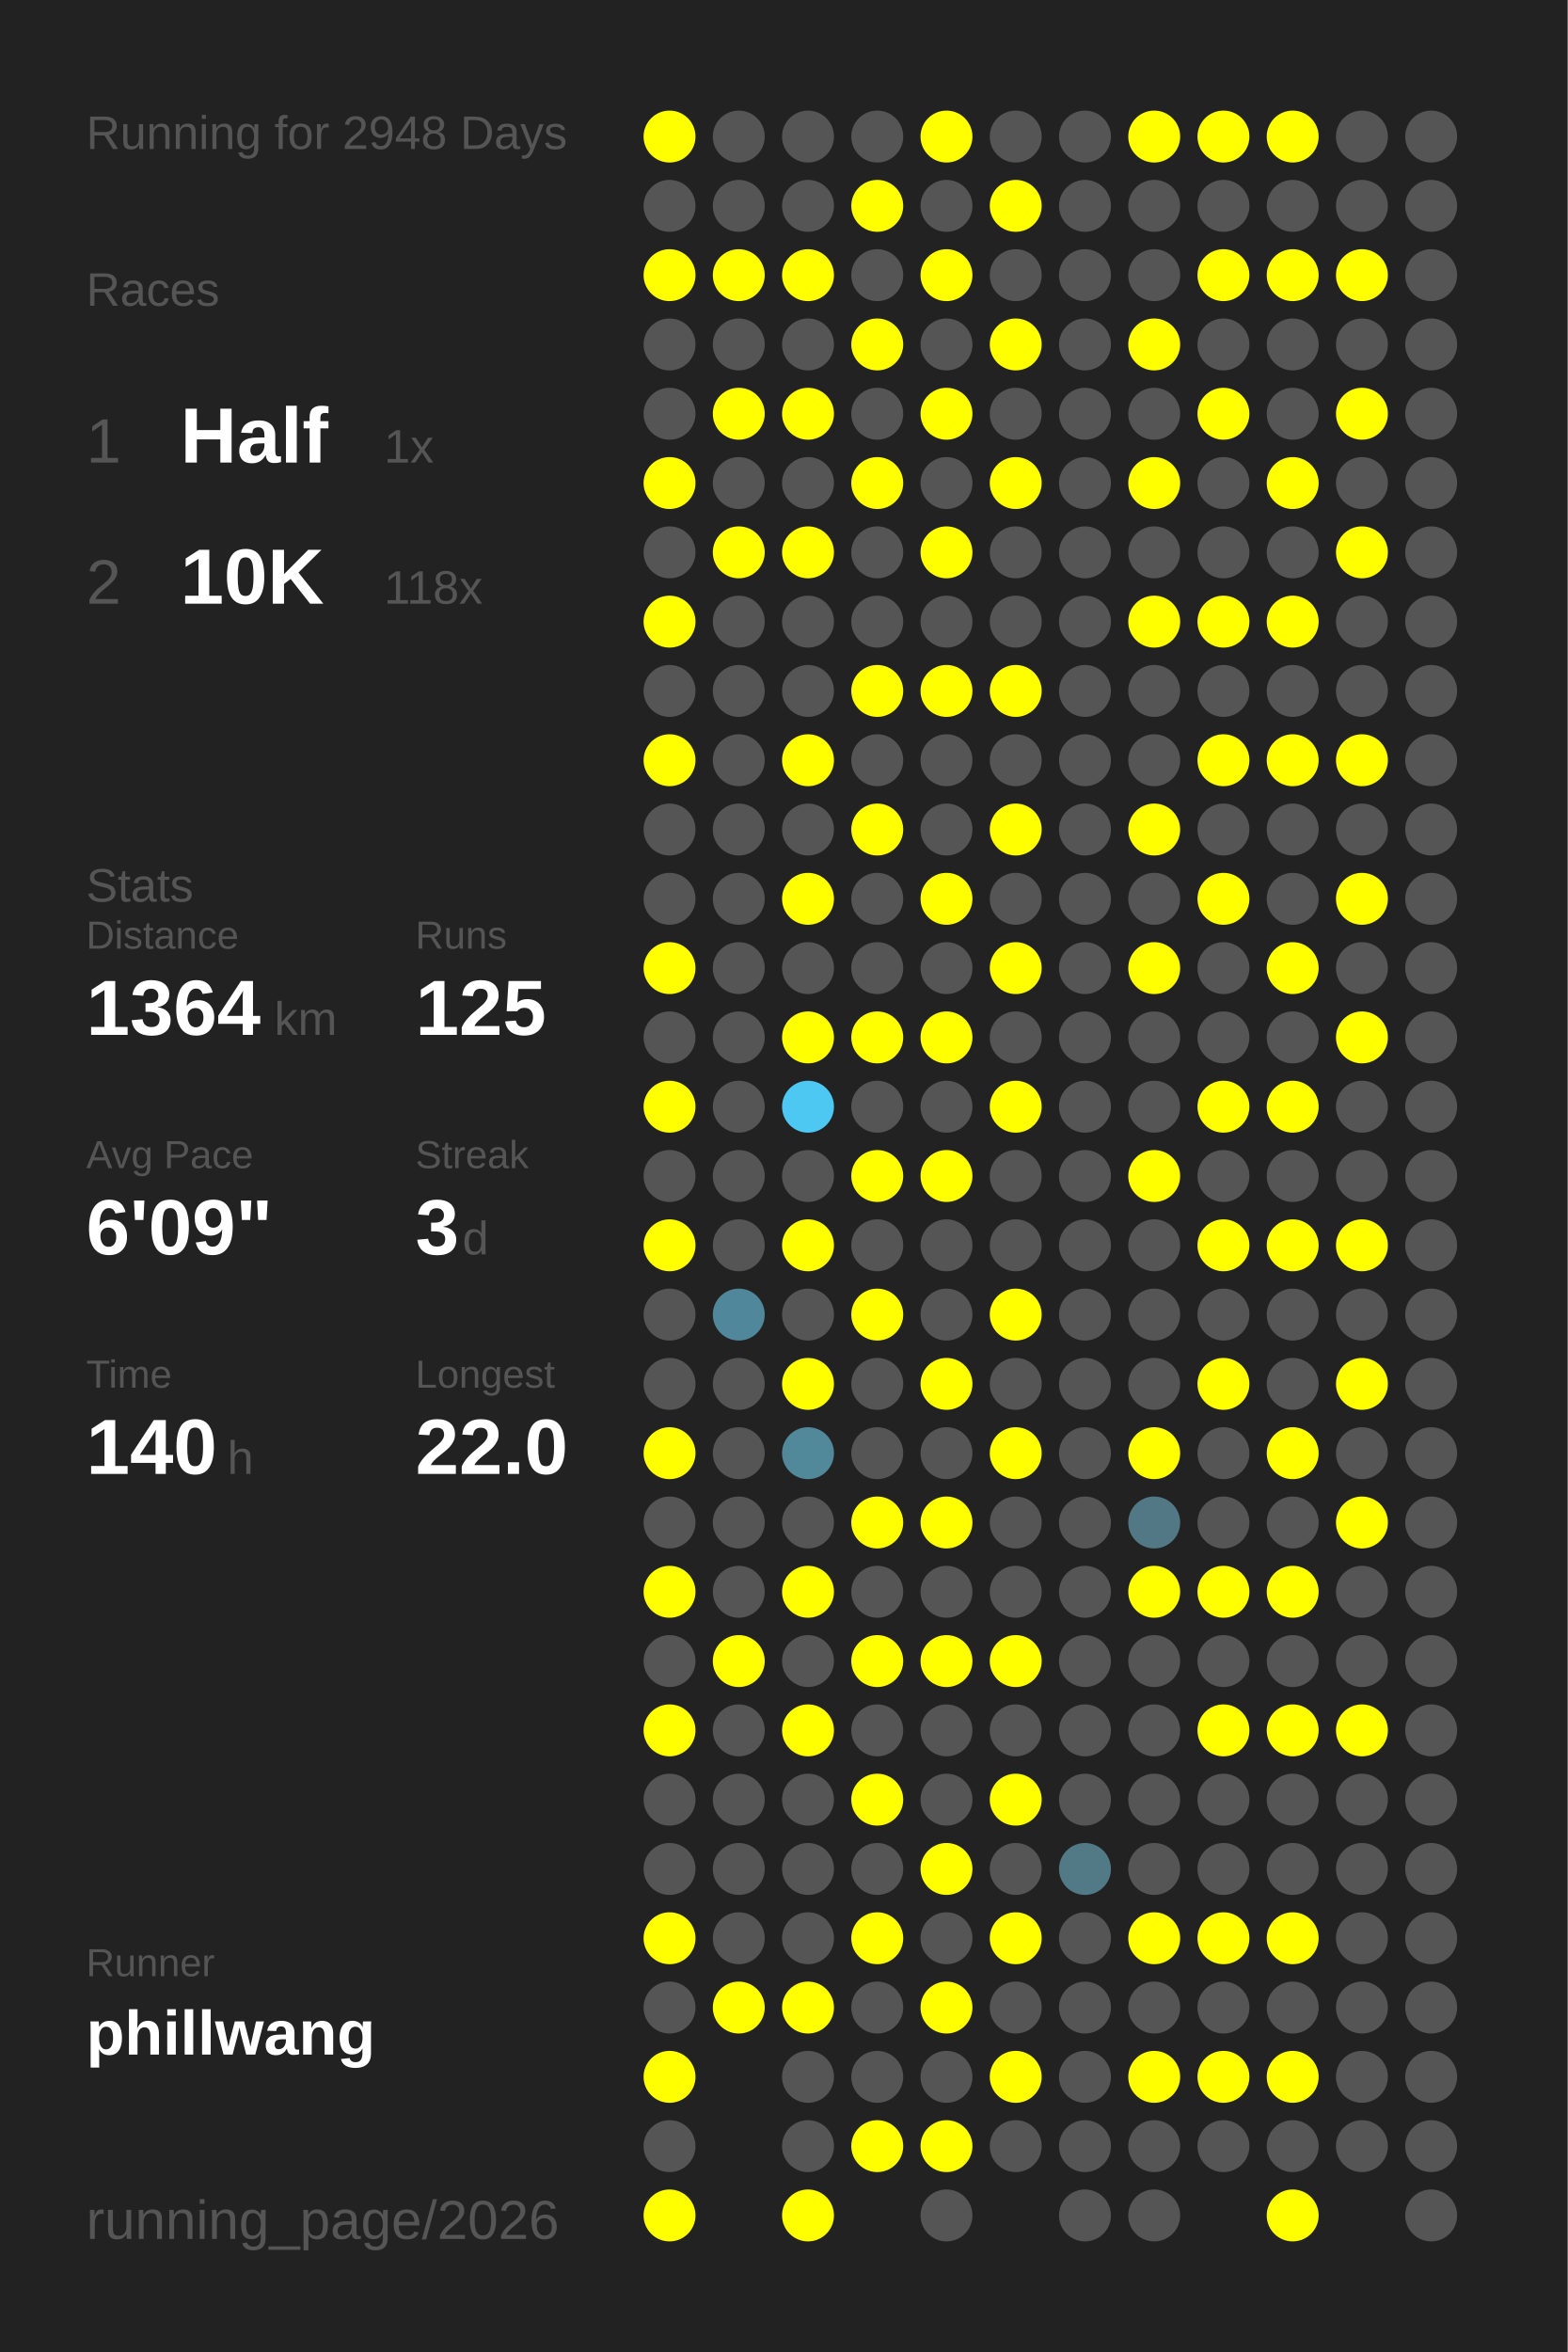
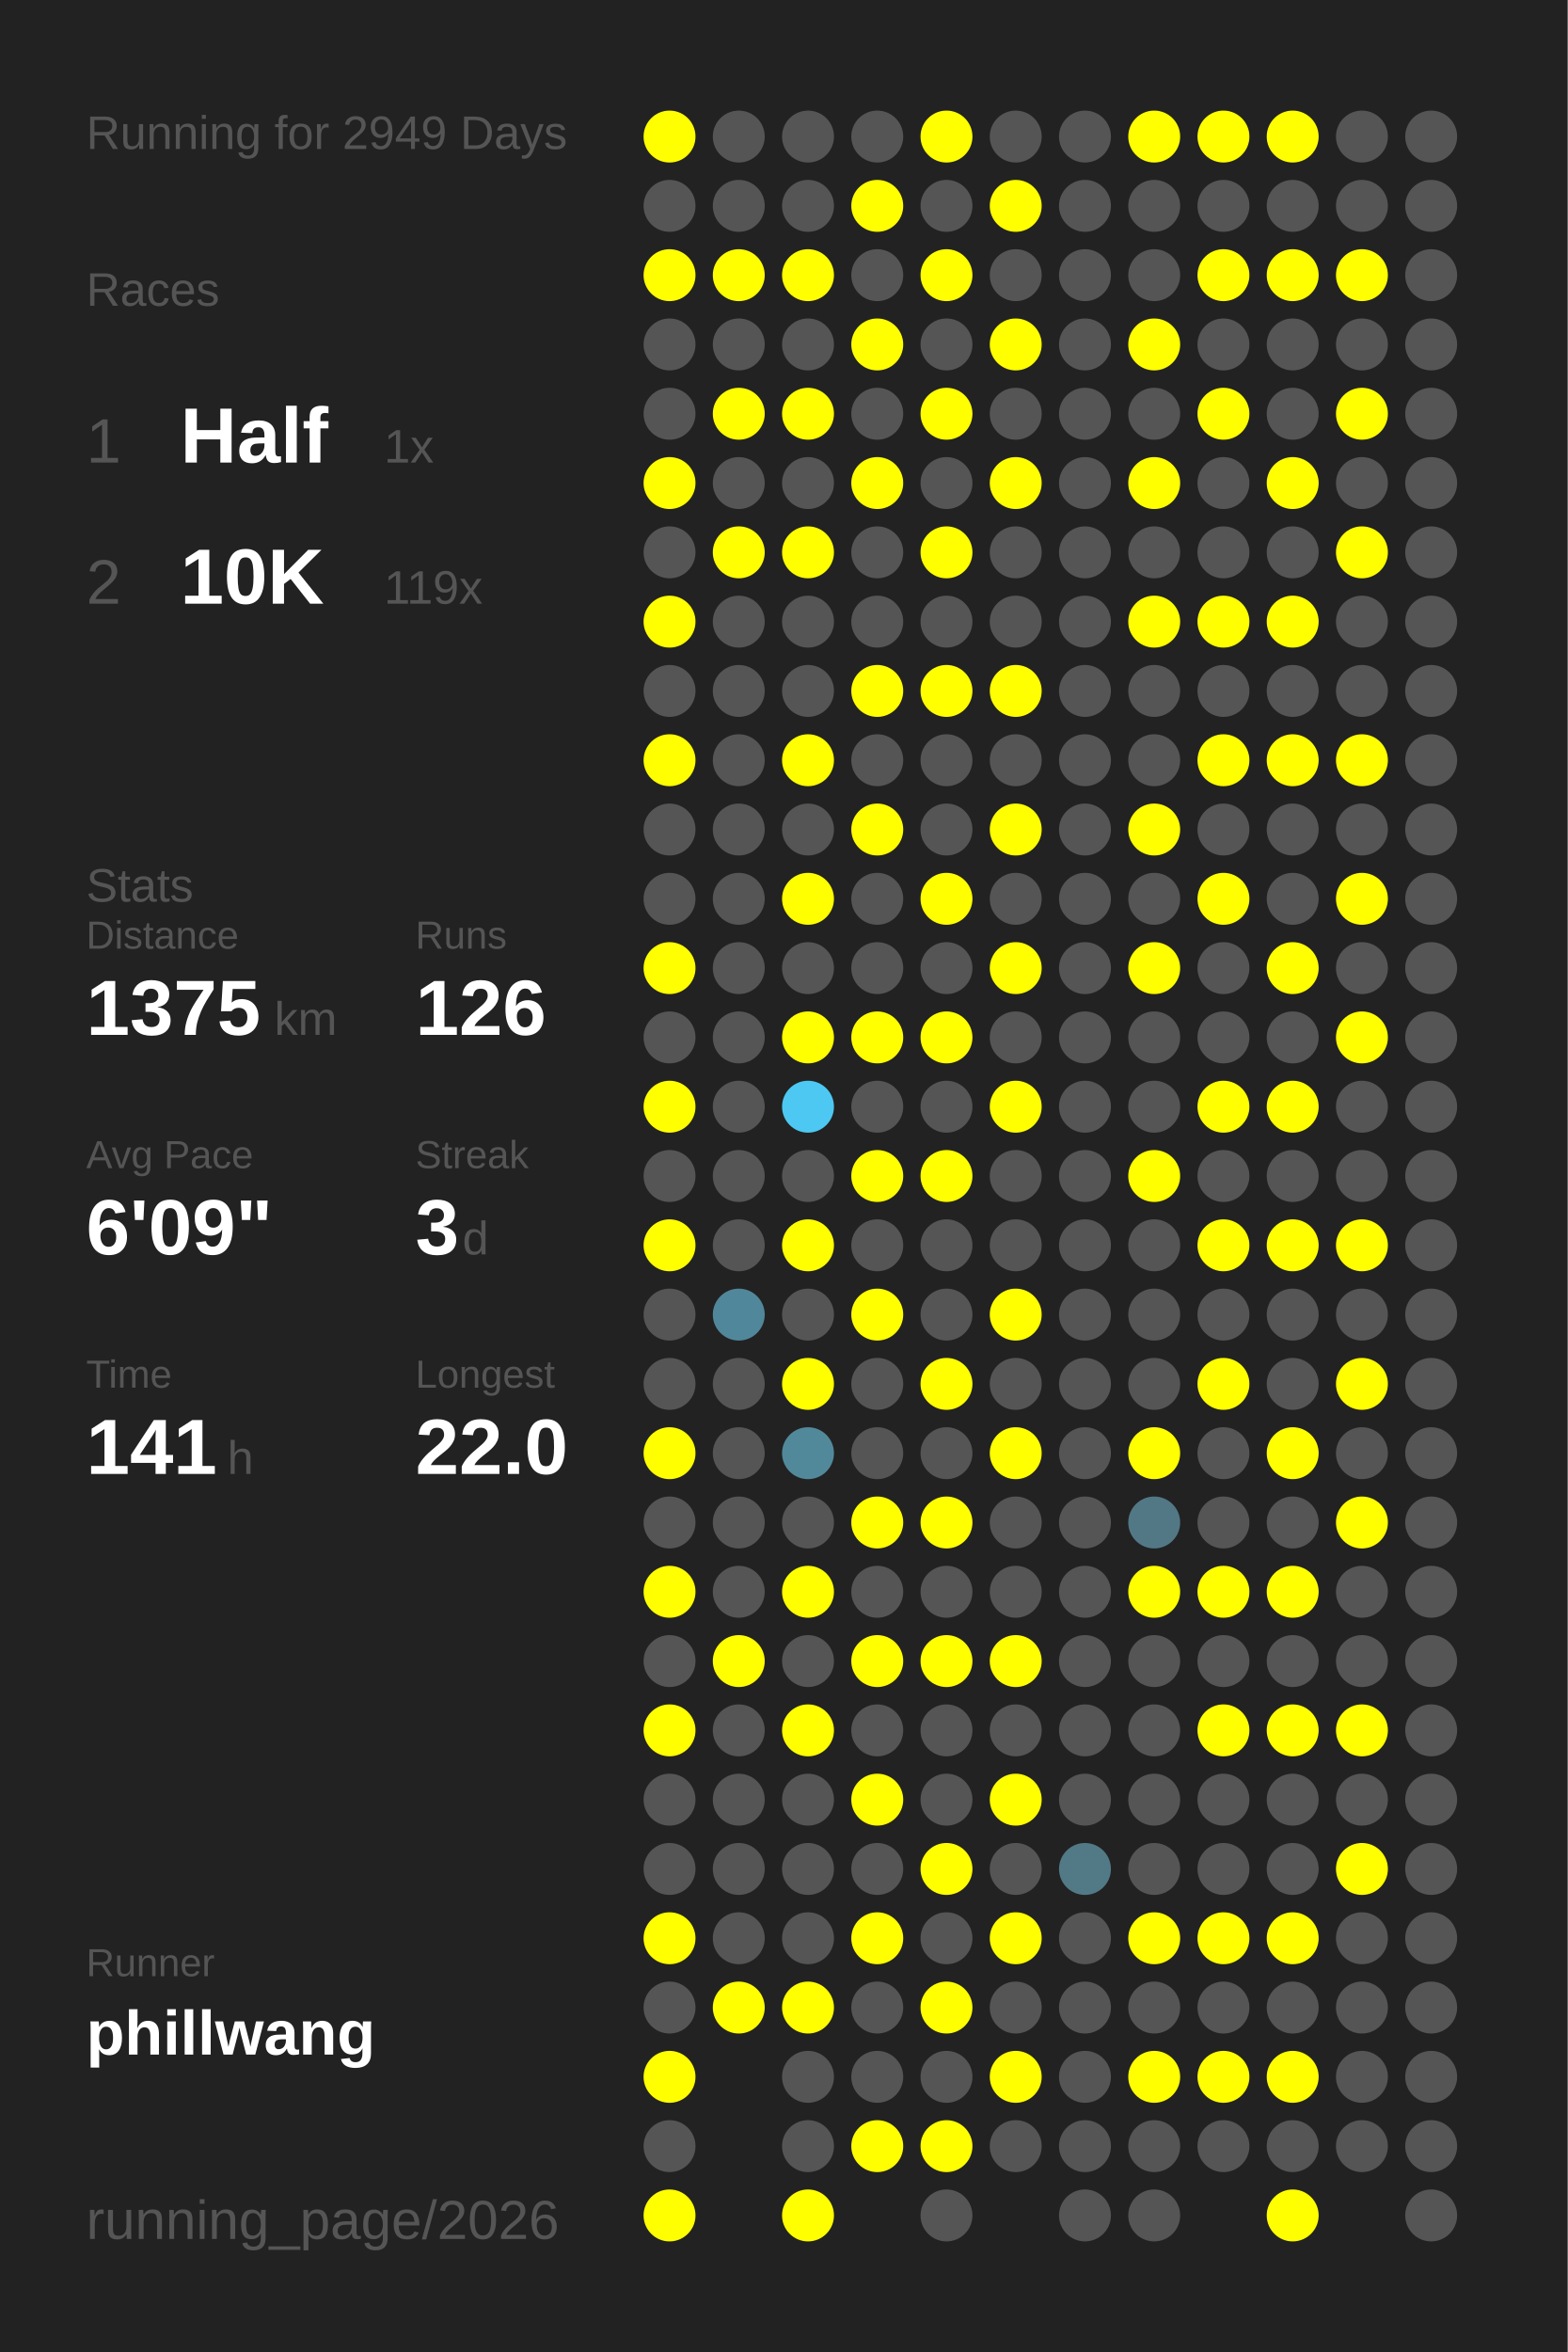
<svg xmlns="http://www.w3.org/2000/svg" baseProfile="full" height="300mm" version="1.1" viewBox="0,0,200,300" width="200mm">
  <defs />
  <rect fill="#222222" height="300" width="200" x="0" y="0" />
-   <text fill="#555555" style="font-size:6px; font-family:Arial;" x="11" y="19">Running for 2948 Days</text>
+   <text fill="#555555" style="font-size:6px; font-family:Arial;" x="11" y="19">Running for 2949 Days</text>
  <text fill="#555555" style="font-size:6px; font-family:Arial;" x="11" y="39">Races</text>
  <text fill="#555555" style="font-size:8px; font-family:Arial;" x="11" y="59">1</text>
  <text fill="#FFFFFF" style="font-size:10px; font-family:Arial; font-weight:bold;" x="23" y="59">Half</text>
  <text fill="#555555" style="font-size:6px; font-family:Arial;" x="49" y="59">1x</text>
  <text fill="#555555" style="font-size:8px; font-family:Arial;" x="11" y="77">2</text>
  <text fill="#FFFFFF" style="font-size:10px; font-family:Arial; font-weight:bold;" x="23" y="77">10K</text>
-   <text fill="#555555" style="font-size:6px; font-family:Arial;" x="49" y="77">118x</text>
+   <text fill="#555555" style="font-size:6px; font-family:Arial;" x="49" y="77">119x</text>
  <text fill="#555555" style="font-size:6px; font-family:Arial;" x="11" y="115">Stats</text>
  <text fill="#555555" style="font-size:5px; font-family:Arial;" x="11" y="121">Distance</text>
-   <text fill="#FFFFFF" style="font-size:10px; font-family:Arial; font-weight:bold;" x="11" y="132">1364</text>
+   <text fill="#FFFFFF" style="font-size:10px; font-family:Arial; font-weight:bold;" x="11" y="132">1375</text>
  <text fill="#555555" style="font-size:6px; font-family:Arial;" x="35" y="132">km</text>
  <text fill="#555555" style="font-size:5px; font-family:Arial;" x="53" y="121">Runs</text>
-   <text fill="#FFFFFF" style="font-size:10px; font-family:Arial; font-weight:bold;" x="53" y="132">125</text>
+   <text fill="#FFFFFF" style="font-size:10px; font-family:Arial; font-weight:bold;" x="53" y="132">126</text>
  <text fill="#555555" style="font-size:5px; font-family:Arial;" x="11" y="149">Avg Pace</text>
  <text fill="#FFFFFF" style="font-size:10px; font-family:Arial; font-weight:bold;" x="11" y="160">6'09"</text>
  <text fill="#555555" style="font-size:5px; font-family:Arial;" x="53" y="149">Streak</text>
  <text fill="#FFFFFF" style="font-size:10px; font-family:Arial; font-weight:bold;" x="53" y="160">3</text>
  <text fill="#555555" style="font-size:6px; font-family:Arial;" x="59" y="160">d</text>
  <text fill="#555555" style="font-size:5px; font-family:Arial;" x="11" y="177">Time</text>
-   <text fill="#FFFFFF" style="font-size:10px; font-family:Arial; font-weight:bold;" x="11" y="188">140</text>
+   <text fill="#FFFFFF" style="font-size:10px; font-family:Arial; font-weight:bold;" x="11" y="188">141</text>
  <text fill="#555555" style="font-size:6px; font-family:Arial;" x="29" y="188">h</text>
  <text fill="#555555" style="font-size:5px; font-family:Arial;" x="53" y="177">Longest</text>
  <text fill="#FFFFFF" style="font-size:10px; font-family:Arial; font-weight:bold;" x="53" y="188">22.0</text>
  <text fill="#555555" style="font-size:5px; font-family:Arial;" x="11" y="252.065">Runner</text>
  <text fill="#FFFFFF" style="font-size:8px; font-family:Arial; font-weight:bold;" x="11" y="262.065">phillwang</text>
  <text fill="#555555" style="font-size:7px; font-family:Arial;" x="11" y="285.581">running_page/2026</text>
  <circle cx="85.417" cy="17.419" fill="#FFFF00" r="3.312" />
  <circle cx="85.417" cy="26.258" fill="#555555" r="3.312" />
  <circle cx="85.417" cy="35.097" fill="#FFFF00" r="3.312" />
  <circle cx="85.417" cy="43.935" fill="#555555" r="3.312" />
  <circle cx="85.417" cy="52.774" fill="#555555" r="3.312" />
  <circle cx="85.417" cy="61.613" fill="#FFFF00" r="3.312" />
  <circle cx="85.417" cy="70.452" fill="#555555" r="3.312" />
  <circle cx="85.417" cy="79.29" fill="#FFFF00" r="3.312" />
  <circle cx="85.417" cy="88.129" fill="#555555" r="3.312" />
  <circle cx="85.417" cy="96.968" fill="#FFFF00" r="3.312" />
  <circle cx="85.417" cy="105.806" fill="#555555" r="3.312" />
  <circle cx="85.417" cy="114.645" fill="#555555" r="3.312" />
  <circle cx="85.417" cy="123.484" fill="#FFFF00" r="3.312" />
  <circle cx="85.417" cy="132.323" fill="#555555" r="3.312" />
  <circle cx="85.417" cy="141.161" fill="#FFFF00" r="3.312" />
  <circle cx="85.417" cy="150" fill="#555555" r="3.312" />
  <circle cx="85.417" cy="158.839" fill="#FFFF00" r="3.312" />
  <circle cx="85.417" cy="167.677" fill="#555555" r="3.312" />
  <circle cx="85.417" cy="176.516" fill="#555555" r="3.312" />
  <circle cx="85.417" cy="185.355" fill="#FFFF00" r="3.312" />
  <circle cx="85.417" cy="194.194" fill="#555555" r="3.312" />
  <circle cx="85.417" cy="203.032" fill="#FFFF00" r="3.312" />
  <circle cx="85.417" cy="211.871" fill="#555555" r="3.312" />
  <circle cx="85.417" cy="220.71" fill="#FFFF00" r="3.312" />
  <circle cx="85.417" cy="229.548" fill="#555555" r="3.312" />
  <circle cx="85.417" cy="238.387" fill="#555555" r="3.312" />
  <circle cx="85.417" cy="247.226" fill="#FFFF00" r="3.312" />
  <circle cx="85.417" cy="256.065" fill="#555555" r="3.312" />
  <circle cx="85.417" cy="264.903" fill="#FFFF00" r="3.312" />
  <circle cx="85.417" cy="273.742" fill="#555555" r="3.312" />
  <circle cx="85.417" cy="282.581" fill="#FFFF00" r="3.312" />
  <circle cx="94.25" cy="17.419" fill="#555555" r="3.312" />
  <circle cx="94.25" cy="26.258" fill="#555555" r="3.312" />
  <circle cx="94.25" cy="35.097" fill="#FFFF00" r="3.312" />
  <circle cx="94.25" cy="43.935" fill="#555555" r="3.312" />
  <circle cx="94.25" cy="52.774" fill="#FFFF00" r="3.312" />
  <circle cx="94.25" cy="61.613" fill="#555555" r="3.312" />
  <circle cx="94.25" cy="70.452" fill="#FFFF00" r="3.312" />
  <circle cx="94.25" cy="79.29" fill="#555555" r="3.312" />
  <circle cx="94.25" cy="88.129" fill="#555555" r="3.312" />
  <circle cx="94.25" cy="96.968" fill="#555555" r="3.312" />
  <circle cx="94.25" cy="105.806" fill="#555555" r="3.312" />
  <circle cx="94.25" cy="114.645" fill="#555555" r="3.312" />
  <circle cx="94.25" cy="123.484" fill="#555555" r="3.312" />
  <circle cx="94.25" cy="132.323" fill="#555555" r="3.312" />
  <circle cx="94.25" cy="141.161" fill="#555555" r="3.312" />
  <circle cx="94.25" cy="150" fill="#555555" r="3.312" />
  <circle cx="94.25" cy="158.839" fill="#555555" r="3.312" />
  <circle cx="94.25" cy="167.677" fill="#51879a" r="3.312" />
  <circle cx="94.25" cy="176.516" fill="#555555" r="3.312" />
  <circle cx="94.25" cy="185.355" fill="#555555" r="3.312" />
  <circle cx="94.25" cy="194.194" fill="#555555" r="3.312" />
  <circle cx="94.25" cy="203.032" fill="#555555" r="3.312" />
  <circle cx="94.25" cy="211.871" fill="#FFFF00" r="3.312" />
  <circle cx="94.25" cy="220.71" fill="#555555" r="3.312" />
  <circle cx="94.25" cy="229.548" fill="#555555" r="3.312" />
  <circle cx="94.25" cy="238.387" fill="#555555" r="3.312" />
  <circle cx="94.25" cy="247.226" fill="#555555" r="3.312" />
  <circle cx="94.25" cy="256.065" fill="#FFFF00" r="3.312" />
  <circle cx="103.083" cy="17.419" fill="#555555" r="3.312" />
  <circle cx="103.083" cy="26.258" fill="#555555" r="3.312" />
  <circle cx="103.083" cy="35.097" fill="#FFFF00" r="3.312" />
  <circle cx="103.083" cy="43.935" fill="#555555" r="3.312" />
  <circle cx="103.083" cy="52.774" fill="#FFFF00" r="3.312" />
  <circle cx="103.083" cy="61.613" fill="#555555" r="3.312" />
  <circle cx="103.083" cy="70.452" fill="#FFFF00" r="3.312" />
  <circle cx="103.083" cy="79.29" fill="#555555" r="3.312" />
  <circle cx="103.083" cy="88.129" fill="#555555" r="3.312" />
  <circle cx="103.083" cy="96.968" fill="#FFFF00" r="3.312" />
  <circle cx="103.083" cy="105.806" fill="#555555" r="3.312" />
  <circle cx="103.083" cy="114.645" fill="#FFFF00" r="3.312" />
  <circle cx="103.083" cy="123.484" fill="#555555" r="3.312" />
  <circle cx="103.083" cy="132.323" fill="#FFFF00" r="3.312" />
  <circle cx="103.083" cy="141.161" fill="#4dc8f2" r="3.312" />
  <circle cx="103.083" cy="150" fill="#555555" r="3.312" />
  <circle cx="103.083" cy="158.839" fill="#FFFF00" r="3.312" />
  <circle cx="103.083" cy="167.677" fill="#555555" r="3.312" />
  <circle cx="103.083" cy="176.516" fill="#FFFF00" r="3.312" />
  <circle cx="103.083" cy="185.355" fill="#51899b" r="3.312" />
  <circle cx="103.083" cy="194.194" fill="#555555" r="3.312" />
  <circle cx="103.083" cy="203.032" fill="#FFFF00" r="3.312" />
  <circle cx="103.083" cy="211.871" fill="#555555" r="3.312" />
  <circle cx="103.083" cy="220.71" fill="#FFFF00" r="3.312" />
  <circle cx="103.083" cy="229.548" fill="#555555" r="3.312" />
  <circle cx="103.083" cy="238.387" fill="#555555" r="3.312" />
  <circle cx="103.083" cy="247.226" fill="#555555" r="3.312" />
  <circle cx="103.083" cy="256.065" fill="#FFFF00" r="3.312" />
  <circle cx="103.083" cy="264.903" fill="#555555" r="3.312" />
  <circle cx="103.083" cy="273.742" fill="#555555" r="3.312" />
  <circle cx="103.083" cy="282.581" fill="#FFFF00" r="3.312" />
  <circle cx="111.917" cy="17.419" fill="#555555" r="3.312" />
  <circle cx="111.917" cy="26.258" fill="#FFFF00" r="3.312" />
  <circle cx="111.917" cy="35.097" fill="#555555" r="3.312" />
  <circle cx="111.917" cy="43.935" fill="#FFFF00" r="3.312" />
  <circle cx="111.917" cy="52.774" fill="#555555" r="3.312" />
  <circle cx="111.917" cy="61.613" fill="#FFFF00" r="3.312" />
  <circle cx="111.917" cy="70.452" fill="#555555" r="3.312" />
  <circle cx="111.917" cy="79.29" fill="#555555" r="3.312" />
  <circle cx="111.917" cy="88.129" fill="#FFFF00" r="3.312" />
  <circle cx="111.917" cy="96.968" fill="#555555" r="3.312" />
  <circle cx="111.917" cy="105.806" fill="#FFFF00" r="3.312" />
  <circle cx="111.917" cy="114.645" fill="#555555" r="3.312" />
  <circle cx="111.917" cy="123.484" fill="#555555" r="3.312" />
  <circle cx="111.917" cy="132.323" fill="#FFFF00" r="3.312" />
  <circle cx="111.917" cy="141.161" fill="#555555" r="3.312" />
  <circle cx="111.917" cy="150" fill="#FFFF00" r="3.312" />
  <circle cx="111.917" cy="158.839" fill="#555555" r="3.312" />
  <circle cx="111.917" cy="167.677" fill="#FFFF00" r="3.312" />
  <circle cx="111.917" cy="176.516" fill="#555555" r="3.312" />
  <circle cx="111.917" cy="185.355" fill="#555555" r="3.312" />
  <circle cx="111.917" cy="194.194" fill="#FFFF00" r="3.312" />
  <circle cx="111.917" cy="203.032" fill="#555555" r="3.312" />
  <circle cx="111.917" cy="211.871" fill="#FFFF00" r="3.312" />
  <circle cx="111.917" cy="220.71" fill="#555555" r="3.312" />
  <circle cx="111.917" cy="229.548" fill="#FFFF00" r="3.312" />
  <circle cx="111.917" cy="238.387" fill="#555555" r="3.312" />
  <circle cx="111.917" cy="247.226" fill="#FFFF00" r="3.312" />
  <circle cx="111.917" cy="256.065" fill="#555555" r="3.312" />
  <circle cx="111.917" cy="264.903" fill="#555555" r="3.312" />
  <circle cx="111.917" cy="273.742" fill="#FFFF00" r="3.312" />
  <circle cx="120.75" cy="17.419" fill="#FFFF00" r="3.312" />
  <circle cx="120.75" cy="26.258" fill="#555555" r="3.312" />
  <circle cx="120.75" cy="35.097" fill="#FFFF00" r="3.312" />
  <circle cx="120.75" cy="43.935" fill="#555555" r="3.312" />
  <circle cx="120.75" cy="52.774" fill="#FFFF00" r="3.312" />
  <circle cx="120.75" cy="61.613" fill="#555555" r="3.312" />
  <circle cx="120.75" cy="70.452" fill="#FFFF00" r="3.312" />
  <circle cx="120.75" cy="79.29" fill="#555555" r="3.312" />
  <circle cx="120.75" cy="88.129" fill="#FFFF00" r="3.312" />
  <circle cx="120.75" cy="96.968" fill="#555555" r="3.312" />
  <circle cx="120.75" cy="105.806" fill="#555555" r="3.312" />
  <circle cx="120.75" cy="114.645" fill="#FFFF00" r="3.312" />
  <circle cx="120.75" cy="123.484" fill="#555555" r="3.312" />
  <circle cx="120.75" cy="132.323" fill="#FFFF00" r="3.312" />
  <circle cx="120.75" cy="141.161" fill="#555555" r="3.312" />
  <circle cx="120.75" cy="150" fill="#FFFF00" r="3.312" />
  <circle cx="120.75" cy="158.839" fill="#555555" r="3.312" />
  <circle cx="120.75" cy="167.677" fill="#555555" r="3.312" />
  <circle cx="120.75" cy="176.516" fill="#FFFF00" r="3.312" />
  <circle cx="120.75" cy="185.355" fill="#555555" r="3.312" />
  <circle cx="120.75" cy="194.194" fill="#FFFF00" r="3.312" />
  <circle cx="120.75" cy="203.032" fill="#555555" r="3.312" />
  <circle cx="120.75" cy="211.871" fill="#FFFF00" r="3.312" />
  <circle cx="120.75" cy="220.71" fill="#555555" r="3.312" />
  <circle cx="120.75" cy="229.548" fill="#555555" r="3.312" />
  <circle cx="120.75" cy="238.387" fill="#FFFF00" r="3.312" />
  <circle cx="120.75" cy="247.226" fill="#555555" r="3.312" />
  <circle cx="120.75" cy="256.065" fill="#FFFF00" r="3.312" />
  <circle cx="120.75" cy="264.903" fill="#555555" r="3.312" />
  <circle cx="120.75" cy="273.742" fill="#FFFF00" r="3.312" />
  <circle cx="120.75" cy="282.581" fill="#555555" r="3.312" />
  <circle cx="129.583" cy="17.419" fill="#555555" r="3.312" />
  <circle cx="129.583" cy="26.258" fill="#FFFF00" r="3.312" />
  <circle cx="129.583" cy="35.097" fill="#555555" r="3.312" />
  <circle cx="129.583" cy="43.935" fill="#FFFF00" r="3.312" />
  <circle cx="129.583" cy="52.774" fill="#555555" r="3.312" />
  <circle cx="129.583" cy="61.613" fill="#FFFF00" r="3.312" />
  <circle cx="129.583" cy="70.452" fill="#555555" r="3.312" />
  <circle cx="129.583" cy="79.29" fill="#555555" r="3.312" />
  <circle cx="129.583" cy="88.129" fill="#FFFF00" r="3.312" />
  <circle cx="129.583" cy="96.968" fill="#555555" r="3.312" />
  <circle cx="129.583" cy="105.806" fill="#FFFF00" r="3.312" />
  <circle cx="129.583" cy="114.645" fill="#555555" r="3.312" />
  <circle cx="129.583" cy="123.484" fill="#FFFF00" r="3.312" />
  <circle cx="129.583" cy="132.323" fill="#555555" r="3.312" />
  <circle cx="129.583" cy="141.161" fill="#FFFF00" r="3.312" />
  <circle cx="129.583" cy="150" fill="#555555" r="3.312" />
  <circle cx="129.583" cy="158.839" fill="#555555" r="3.312" />
  <circle cx="129.583" cy="167.677" fill="#FFFF00" r="3.312" />
  <circle cx="129.583" cy="176.516" fill="#555555" r="3.312" />
  <circle cx="129.583" cy="185.355" fill="#FFFF00" r="3.312" />
  <circle cx="129.583" cy="194.194" fill="#555555" r="3.312" />
  <circle cx="129.583" cy="203.032" fill="#555555" r="3.312" />
  <circle cx="129.583" cy="211.871" fill="#FFFF00" r="3.312" />
  <circle cx="129.583" cy="220.71" fill="#555555" r="3.312" />
  <circle cx="129.583" cy="229.548" fill="#FFFF00" r="3.312" />
  <circle cx="129.583" cy="238.387" fill="#555555" r="3.312" />
  <circle cx="129.583" cy="247.226" fill="#FFFF00" r="3.312" />
  <circle cx="129.583" cy="256.065" fill="#555555" r="3.312" />
  <circle cx="129.583" cy="264.903" fill="#FFFF00" r="3.312" />
  <circle cx="129.583" cy="273.742" fill="#555555" r="3.312" />
  <circle cx="138.417" cy="17.419" fill="#555555" r="3.312" />
  <circle cx="138.417" cy="26.258" fill="#555555" r="3.312" />
  <circle cx="138.417" cy="35.097" fill="#555555" r="3.312" />
  <circle cx="138.417" cy="43.935" fill="#555555" r="3.312" />
  <circle cx="138.417" cy="52.774" fill="#555555" r="3.312" />
  <circle cx="138.417" cy="61.613" fill="#555555" r="3.312" />
  <circle cx="138.417" cy="70.452" fill="#555555" r="3.312" />
  <circle cx="138.417" cy="79.29" fill="#555555" r="3.312" />
  <circle cx="138.417" cy="88.129" fill="#555555" r="3.312" />
  <circle cx="138.417" cy="96.968" fill="#555555" r="3.312" />
  <circle cx="138.417" cy="105.806" fill="#555555" r="3.312" />
  <circle cx="138.417" cy="114.645" fill="#555555" r="3.312" />
  <circle cx="138.417" cy="123.484" fill="#555555" r="3.312" />
  <circle cx="138.417" cy="132.323" fill="#555555" r="3.312" />
  <circle cx="138.417" cy="141.161" fill="#555555" r="3.312" />
  <circle cx="138.417" cy="150" fill="#555555" r="3.312" />
  <circle cx="138.417" cy="158.839" fill="#555555" r="3.312" />
  <circle cx="138.417" cy="167.677" fill="#555555" r="3.312" />
  <circle cx="138.417" cy="176.516" fill="#555555" r="3.312" />
  <circle cx="138.417" cy="185.355" fill="#555555" r="3.312" />
  <circle cx="138.417" cy="194.194" fill="#555555" r="3.312" />
  <circle cx="138.417" cy="203.032" fill="#555555" r="3.312" />
  <circle cx="138.417" cy="211.871" fill="#555555" r="3.312" />
  <circle cx="138.417" cy="220.71" fill="#555555" r="3.312" />
  <circle cx="138.417" cy="229.548" fill="#555555" r="3.312" />
  <circle cx="138.417" cy="238.387" fill="#527986" r="3.312" />
  <circle cx="138.417" cy="247.226" fill="#555555" r="3.312" />
  <circle cx="138.417" cy="256.065" fill="#555555" r="3.312" />
  <circle cx="138.417" cy="264.903" fill="#555555" r="3.312" />
  <circle cx="138.417" cy="273.742" fill="#555555" r="3.312" />
  <circle cx="138.417" cy="282.581" fill="#555555" r="3.312" />
  <circle cx="147.25" cy="17.419" fill="#FFFF00" r="3.312" />
  <circle cx="147.25" cy="26.258" fill="#555555" r="3.312" />
  <circle cx="147.25" cy="35.097" fill="#555555" r="3.312" />
  <circle cx="147.25" cy="43.935" fill="#FFFF00" r="3.312" />
  <circle cx="147.25" cy="52.774" fill="#555555" r="3.312" />
  <circle cx="147.25" cy="61.613" fill="#FFFF00" r="3.312" />
  <circle cx="147.25" cy="70.452" fill="#555555" r="3.312" />
  <circle cx="147.25" cy="79.29" fill="#FFFF00" r="3.312" />
  <circle cx="147.25" cy="88.129" fill="#555555" r="3.312" />
  <circle cx="147.25" cy="96.968" fill="#555555" r="3.312" />
  <circle cx="147.25" cy="105.806" fill="#FFFF00" r="3.312" />
  <circle cx="147.25" cy="114.645" fill="#555555" r="3.312" />
  <circle cx="147.25" cy="123.484" fill="#FFFF00" r="3.312" />
  <circle cx="147.25" cy="132.323" fill="#555555" r="3.312" />
  <circle cx="147.25" cy="141.161" fill="#555555" r="3.312" />
  <circle cx="147.25" cy="150" fill="#FFFF00" r="3.312" />
  <circle cx="147.25" cy="158.839" fill="#555555" r="3.312" />
  <circle cx="147.25" cy="167.677" fill="#555555" r="3.312" />
  <circle cx="147.25" cy="176.516" fill="#555555" r="3.312" />
  <circle cx="147.25" cy="185.355" fill="#FFFF00" r="3.312" />
  <circle cx="147.25" cy="194.194" fill="#527885" r="3.312" />
  <circle cx="147.25" cy="203.032" fill="#FFFF00" r="3.312" />
  <circle cx="147.25" cy="211.871" fill="#555555" r="3.312" />
  <circle cx="147.25" cy="220.71" fill="#555555" r="3.312" />
  <circle cx="147.25" cy="229.548" fill="#555555" r="3.312" />
  <circle cx="147.25" cy="238.387" fill="#555555" r="3.312" />
  <circle cx="147.25" cy="247.226" fill="#FFFF00" r="3.312" />
  <circle cx="147.25" cy="256.065" fill="#555555" r="3.312" />
  <circle cx="147.25" cy="264.903" fill="#FFFF00" r="3.312" />
  <circle cx="147.25" cy="273.742" fill="#555555" r="3.312" />
  <circle cx="147.25" cy="282.581" fill="#555555" r="3.312" />
  <circle cx="156.083" cy="17.419" fill="#FFFF00" r="3.312" />
  <circle cx="156.083" cy="26.258" fill="#555555" r="3.312" />
  <circle cx="156.083" cy="35.097" fill="#FFFF00" r="3.312" />
  <circle cx="156.083" cy="43.935" fill="#555555" r="3.312" />
  <circle cx="156.083" cy="52.774" fill="#FFFF00" r="3.312" />
  <circle cx="156.083" cy="61.613" fill="#555555" r="3.312" />
  <circle cx="156.083" cy="70.452" fill="#555555" r="3.312" />
  <circle cx="156.083" cy="79.29" fill="#FFFF00" r="3.312" />
  <circle cx="156.083" cy="88.129" fill="#555555" r="3.312" />
  <circle cx="156.083" cy="96.968" fill="#FFFF00" r="3.312" />
  <circle cx="156.083" cy="105.806" fill="#555555" r="3.312" />
  <circle cx="156.083" cy="114.645" fill="#FFFF00" r="3.312" />
  <circle cx="156.083" cy="123.484" fill="#555555" r="3.312" />
  <circle cx="156.083" cy="132.323" fill="#555555" r="3.312" />
  <circle cx="156.083" cy="141.161" fill="#FFFF00" r="3.312" />
  <circle cx="156.083" cy="150" fill="#555555" r="3.312" />
  <circle cx="156.083" cy="158.839" fill="#FFFF00" r="3.312" />
  <circle cx="156.083" cy="167.677" fill="#555555" r="3.312" />
  <circle cx="156.083" cy="176.516" fill="#FFFF00" r="3.312" />
  <circle cx="156.083" cy="185.355" fill="#555555" r="3.312" />
  <circle cx="156.083" cy="194.194" fill="#555555" r="3.312" />
  <circle cx="156.083" cy="203.032" fill="#FFFF00" r="3.312" />
  <circle cx="156.083" cy="211.871" fill="#555555" r="3.312" />
  <circle cx="156.083" cy="220.71" fill="#FFFF00" r="3.312" />
  <circle cx="156.083" cy="229.548" fill="#555555" r="3.312" />
  <circle cx="156.083" cy="238.387" fill="#555555" r="3.312" />
  <circle cx="156.083" cy="247.226" fill="#FFFF00" r="3.312" />
  <circle cx="156.083" cy="256.065" fill="#555555" r="3.312" />
  <circle cx="156.083" cy="264.903" fill="#FFFF00" r="3.312" />
  <circle cx="156.083" cy="273.742" fill="#555555" r="3.312" />
  <circle cx="164.917" cy="17.419" fill="#FFFF00" r="3.312" />
  <circle cx="164.917" cy="26.258" fill="#555555" r="3.312" />
  <circle cx="164.917" cy="35.097" fill="#FFFF00" r="3.312" />
  <circle cx="164.917" cy="43.935" fill="#555555" r="3.312" />
  <circle cx="164.917" cy="52.774" fill="#555555" r="3.312" />
  <circle cx="164.917" cy="61.613" fill="#FFFF00" r="3.312" />
  <circle cx="164.917" cy="70.452" fill="#555555" r="3.312" />
  <circle cx="164.917" cy="79.29" fill="#FFFF00" r="3.312" />
  <circle cx="164.917" cy="88.129" fill="#555555" r="3.312" />
  <circle cx="164.917" cy="96.968" fill="#FFFF00" r="3.312" />
  <circle cx="164.917" cy="105.806" fill="#555555" r="3.312" />
  <circle cx="164.917" cy="114.645" fill="#555555" r="3.312" />
  <circle cx="164.917" cy="123.484" fill="#FFFF00" r="3.312" />
  <circle cx="164.917" cy="132.323" fill="#555555" r="3.312" />
  <circle cx="164.917" cy="141.161" fill="#FFFF00" r="3.312" />
  <circle cx="164.917" cy="150" fill="#555555" r="3.312" />
  <circle cx="164.917" cy="158.839" fill="#FFFF00" r="3.312" />
  <circle cx="164.917" cy="167.677" fill="#555555" r="3.312" />
  <circle cx="164.917" cy="176.516" fill="#555555" r="3.312" />
  <circle cx="164.917" cy="185.355" fill="#FFFF00" r="3.312" />
  <circle cx="164.917" cy="194.194" fill="#555555" r="3.312" />
  <circle cx="164.917" cy="203.032" fill="#FFFF00" r="3.312" />
  <circle cx="164.917" cy="211.871" fill="#555555" r="3.312" />
  <circle cx="164.917" cy="220.71" fill="#FFFF00" r="3.312" />
  <circle cx="164.917" cy="229.548" fill="#555555" r="3.312" />
  <circle cx="164.917" cy="238.387" fill="#555555" r="3.312" />
  <circle cx="164.917" cy="247.226" fill="#FFFF00" r="3.312" />
  <circle cx="164.917" cy="256.065" fill="#555555" r="3.312" />
  <circle cx="164.917" cy="264.903" fill="#FFFF00" r="3.312" />
  <circle cx="164.917" cy="273.742" fill="#555555" r="3.312" />
  <circle cx="164.917" cy="282.581" fill="#FFFF00" r="3.312" />
  <circle cx="173.75" cy="17.419" fill="#555555" r="3.312" />
  <circle cx="173.75" cy="26.258" fill="#555555" r="3.312" />
  <circle cx="173.75" cy="35.097" fill="#FFFF00" r="3.312" />
  <circle cx="173.75" cy="43.935" fill="#555555" r="3.312" />
  <circle cx="173.75" cy="52.774" fill="#FFFF00" r="3.312" />
  <circle cx="173.75" cy="61.613" fill="#555555" r="3.312" />
  <circle cx="173.75" cy="70.452" fill="#FFFF00" r="3.312" />
  <circle cx="173.75" cy="79.29" fill="#555555" r="3.312" />
  <circle cx="173.75" cy="88.129" fill="#555555" r="3.312" />
  <circle cx="173.75" cy="96.968" fill="#FFFF00" r="3.312" />
  <circle cx="173.75" cy="105.806" fill="#555555" r="3.312" />
  <circle cx="173.75" cy="114.645" fill="#FFFF00" r="3.312" />
  <circle cx="173.75" cy="123.484" fill="#555555" r="3.312" />
  <circle cx="173.75" cy="132.323" fill="#FFFF00" r="3.312" />
  <circle cx="173.75" cy="141.161" fill="#555555" r="3.312" />
  <circle cx="173.75" cy="150" fill="#555555" r="3.312" />
  <circle cx="173.75" cy="158.839" fill="#FFFF00" r="3.312" />
  <circle cx="173.75" cy="167.677" fill="#555555" r="3.312" />
  <circle cx="173.75" cy="176.516" fill="#FFFF00" r="3.312" />
  <circle cx="173.75" cy="185.355" fill="#555555" r="3.312" />
  <circle cx="173.75" cy="194.194" fill="#FFFF00" r="3.312" />
  <circle cx="173.75" cy="203.032" fill="#555555" r="3.312" />
  <circle cx="173.75" cy="211.871" fill="#555555" r="3.312" />
  <circle cx="173.75" cy="220.71" fill="#FFFF00" r="3.312" />
  <circle cx="173.75" cy="229.548" fill="#555555" r="3.312" />
-   <circle cx="173.75" cy="238.387" fill="#555555" r="3.312" />
+   <circle cx="173.75" cy="238.387" fill="#FFFF00" r="3.312" />
  <circle cx="173.75" cy="247.226" fill="#555555" r="3.312" />
  <circle cx="173.75" cy="256.065" fill="#555555" r="3.312" />
  <circle cx="173.75" cy="264.903" fill="#555555" r="3.312" />
  <circle cx="173.75" cy="273.742" fill="#555555" r="3.312" />
  <circle cx="182.583" cy="17.419" fill="#555555" r="3.312" />
  <circle cx="182.583" cy="26.258" fill="#555555" r="3.312" />
  <circle cx="182.583" cy="35.097" fill="#555555" r="3.312" />
  <circle cx="182.583" cy="43.935" fill="#555555" r="3.312" />
  <circle cx="182.583" cy="52.774" fill="#555555" r="3.312" />
  <circle cx="182.583" cy="61.613" fill="#555555" r="3.312" />
  <circle cx="182.583" cy="70.452" fill="#555555" r="3.312" />
  <circle cx="182.583" cy="79.29" fill="#555555" r="3.312" />
  <circle cx="182.583" cy="88.129" fill="#555555" r="3.312" />
  <circle cx="182.583" cy="96.968" fill="#555555" r="3.312" />
  <circle cx="182.583" cy="105.806" fill="#555555" r="3.312" />
  <circle cx="182.583" cy="114.645" fill="#555555" r="3.312" />
  <circle cx="182.583" cy="123.484" fill="#555555" r="3.312" />
  <circle cx="182.583" cy="132.323" fill="#555555" r="3.312" />
  <circle cx="182.583" cy="141.161" fill="#555555" r="3.312" />
  <circle cx="182.583" cy="150" fill="#555555" r="3.312" />
  <circle cx="182.583" cy="158.839" fill="#555555" r="3.312" />
  <circle cx="182.583" cy="167.677" fill="#555555" r="3.312" />
  <circle cx="182.583" cy="176.516" fill="#555555" r="3.312" />
  <circle cx="182.583" cy="185.355" fill="#555555" r="3.312" />
  <circle cx="182.583" cy="194.194" fill="#555555" r="3.312" />
  <circle cx="182.583" cy="203.032" fill="#555555" r="3.312" />
  <circle cx="182.583" cy="211.871" fill="#555555" r="3.312" />
  <circle cx="182.583" cy="220.71" fill="#555555" r="3.312" />
  <circle cx="182.583" cy="229.548" fill="#555555" r="3.312" />
  <circle cx="182.583" cy="238.387" fill="#555555" r="3.312" />
  <circle cx="182.583" cy="247.226" fill="#555555" r="3.312" />
  <circle cx="182.583" cy="256.065" fill="#555555" r="3.312" />
  <circle cx="182.583" cy="264.903" fill="#555555" r="3.312" />
  <circle cx="182.583" cy="273.742" fill="#555555" r="3.312" />
  <circle cx="182.583" cy="282.581" fill="#555555" r="3.312" />
</svg>
